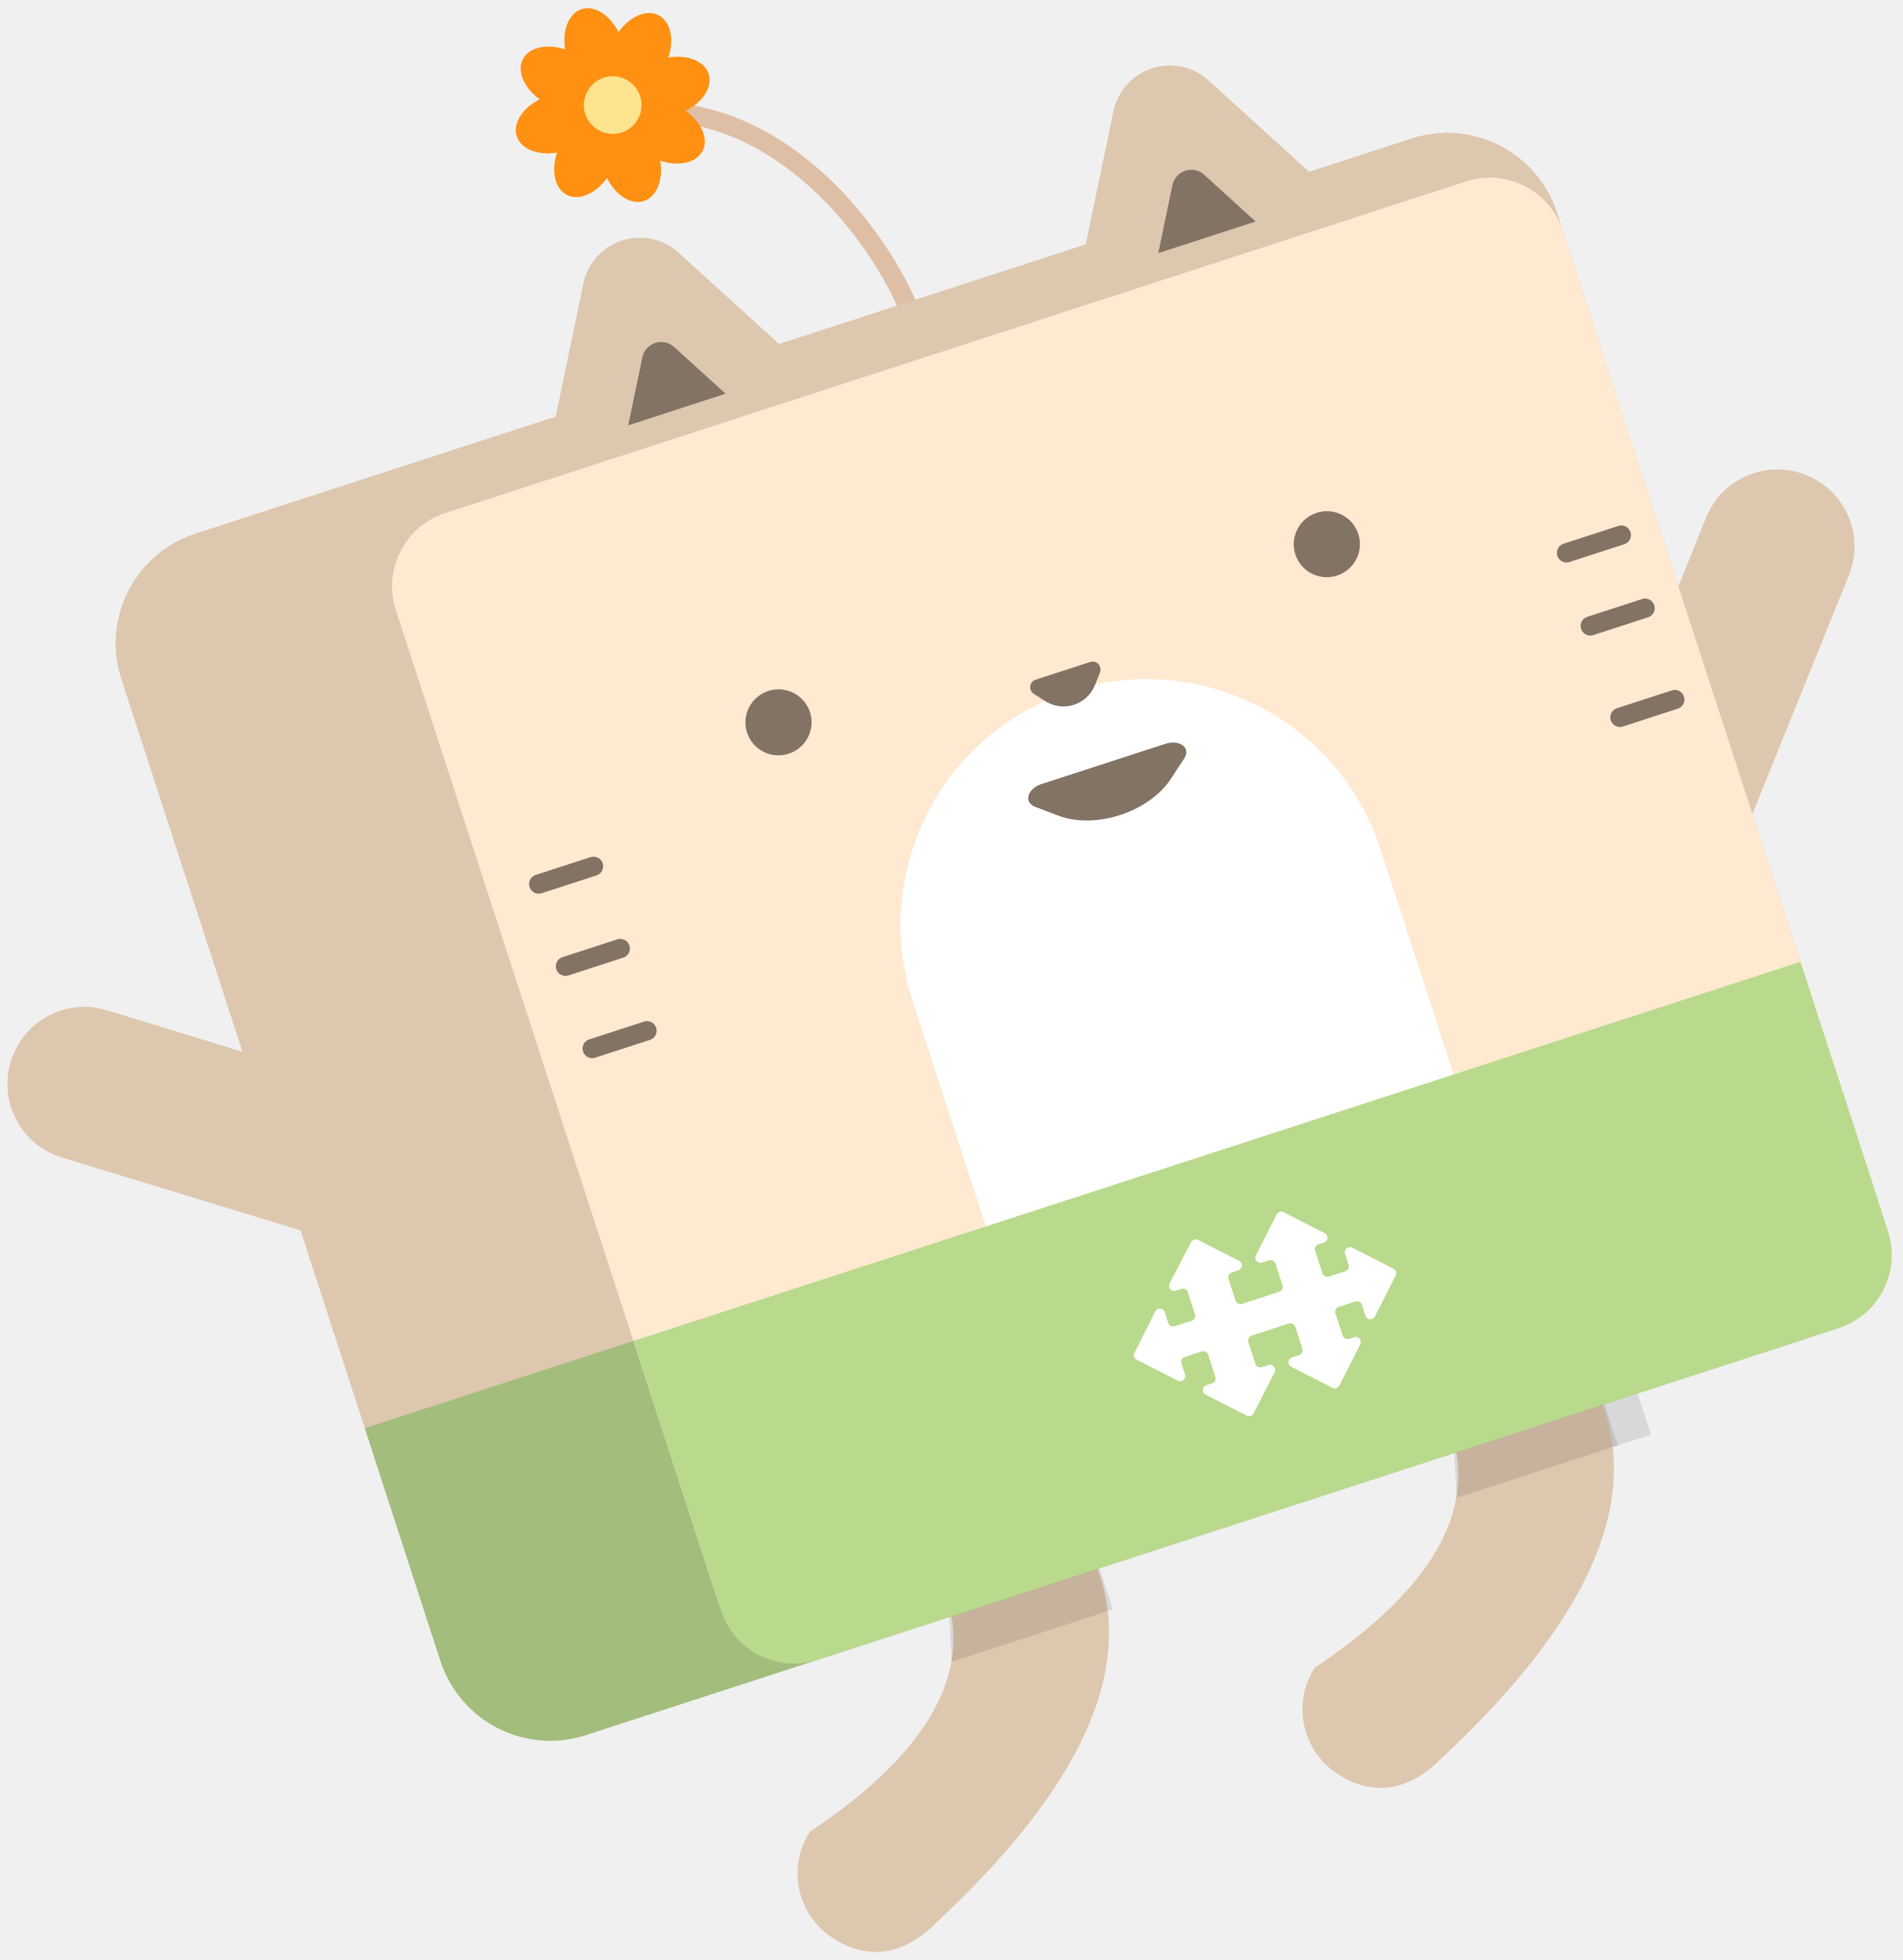
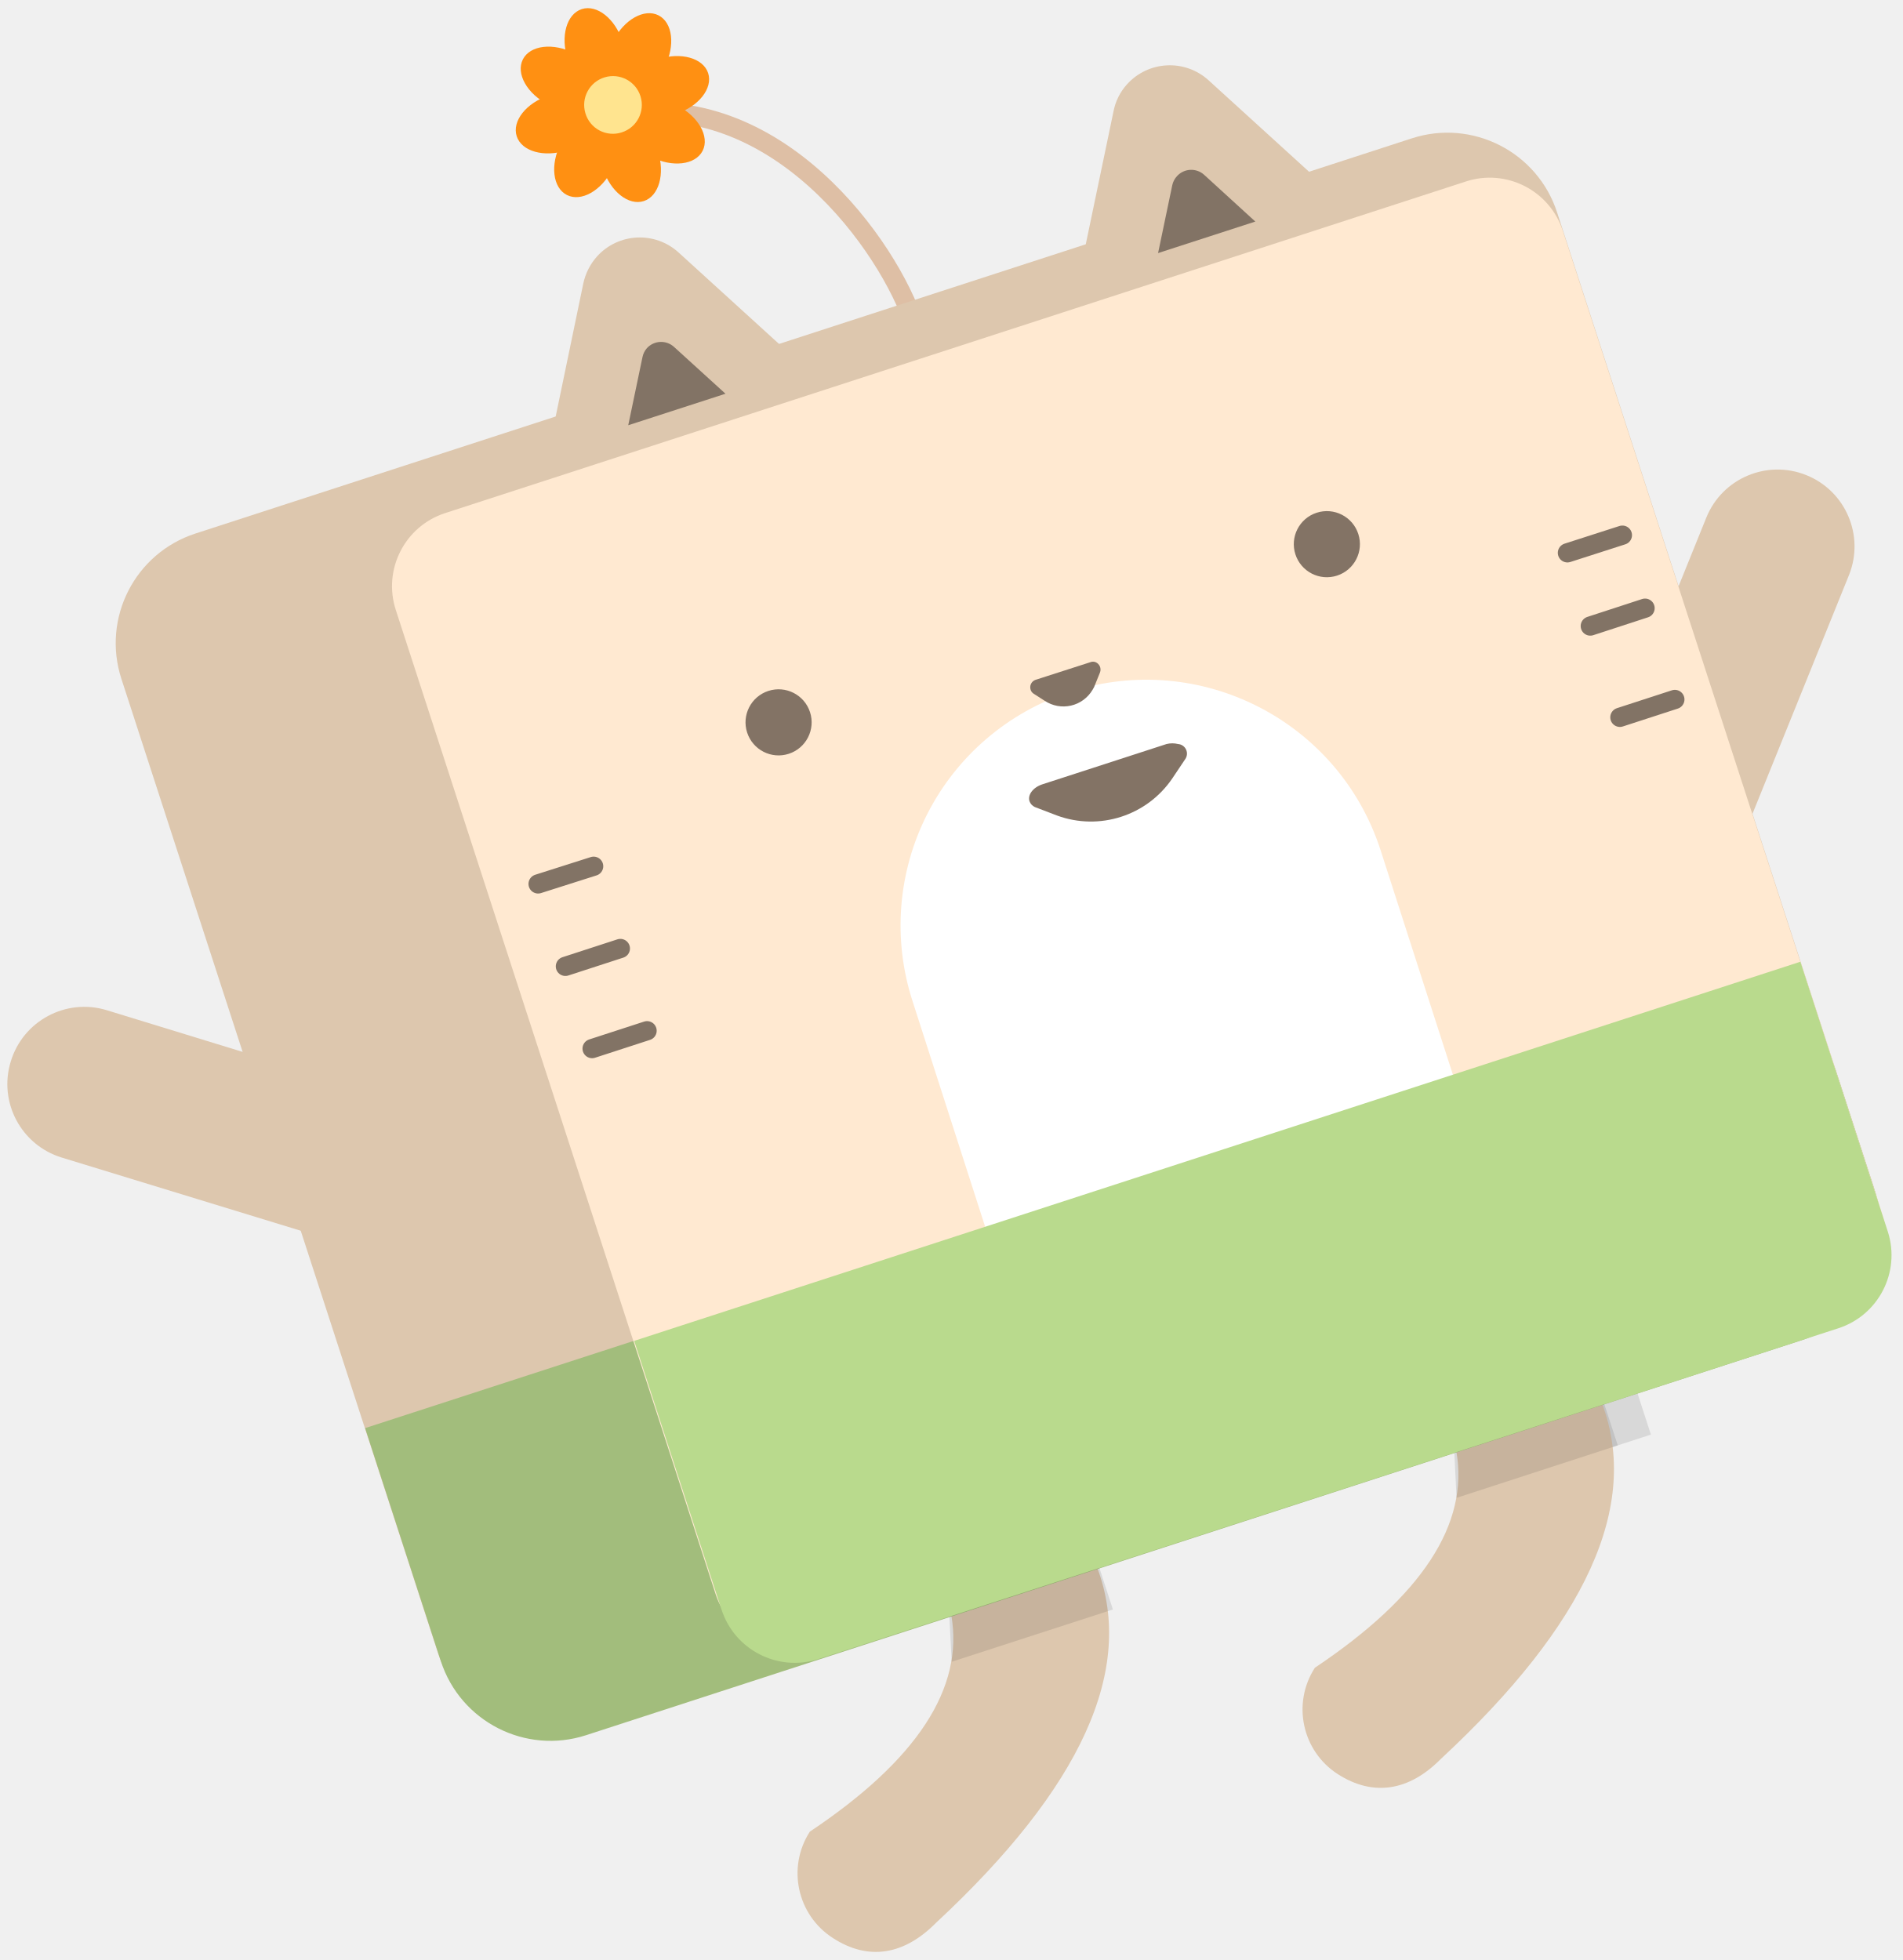
<svg xmlns="http://www.w3.org/2000/svg" width="99" height="102" viewBox="0 0 99 102">
-   <g fill="none" fill-rule="evenodd" transform="scale(-1 1) rotate(18 20.725 -273.828)">
-     <rect width="8.01" height="3" x="27" y="87.555" fill="#000" fill-opacity=".1" />
-     <path stroke="#DEBFA5" d="M56.875,8.633 C48.597,9.797 45.588,19.463 45.588,23.801" />
-     <path fill="#DDC7AE" fill-rule="nonzero" d="M65.63,106.823 C63.417,106.823 62.025,105.533 61.55,103.242 C59.04,93.212 60.047,86.522 64.573,83.174 C71.363,78.151 73.527,85.154 69.596,89.377 C66.976,92.192 66.989,96.676 69.635,102.831 C69.635,105.036 67.842,106.823 65.63,106.823 Z" transform="rotate(-51 65.878 94.126)" />
-     <path fill="#DDC7AE" fill-rule="nonzero" d="M38.006,106.823 C35.793,106.823 34.401,105.533 33.926,103.242 C31.416,93.212 32.423,86.522 36.95,83.174 C43.739,78.151 45.903,85.154 41.973,89.377 C39.352,92.192 39.365,96.676 42.011,102.831 C42.011,105.036 40.218,106.823 38.006,106.823 Z" transform="rotate(-51 38.254 94.126)" />
-     <path fill="#DDC7AE" fill-rule="nonzero" d="M9.907,62.116 C7.695,62.116 5.902,60.33 5.902,58.124 L5.902,43.37 L13.912,43.37 L13.912,58.124 C13.912,60.33 12.12,62.116 9.907,62.116 Z" transform="rotate(140 9.907 52.743)" />
-     <rect width="78.545" height="65.309" x="12" y="22.555" fill="#DDC7AE" rx="6" />
-     <path fill="#A2BD7C" d="M18,69.555 L90.545,69.555 L90.545,82.301 L90.545,82.301 C90.545,85.615 87.859,88.301 84.545,88.301 L18,88.301 L18,88.301 C14.686,88.301 12,85.615 12,82.301 L12,75.555 L12,75.555 C12,72.241 14.686,69.555 18,69.555 Z" />
-     <rect width="63.852" height="61.845" x="12" y="25.555" fill="#FFE9D1" rx="4" />
-     <path fill="#FFF" d="M43.77,44.426 L43.77,44.426 L43.77,44.426 C50.837,44.426 56.565,50.155 56.565,57.221 L56.565,70.283 L30.975,70.283 L30.975,57.221 L30.975,57.221 C30.975,50.155 36.703,44.426 43.77,44.426 Z" />
-     <path fill="#837365" fill-rule="nonzero" d="M45.627,43.969 L45.202,44.484 C44.566,45.281 43.423,45.379 42.657,44.717 C42.575,44.643 42.504,44.57 42.433,44.484 L42.009,43.969 C41.868,43.798 41.891,43.54 42.056,43.393 C42.127,43.332 42.221,43.295 42.316,43.295 L45.32,43.295 C45.544,43.295 45.721,43.479 45.721,43.712 C45.721,43.798 45.686,43.896 45.627,43.969 Z" />
-     <ellipse cx="28.722" cy="41.272" fill="#837365" fill-rule="nonzero" rx="1.722" ry="1.717" />
-     <ellipse cx="58.722" cy="41.272" fill="#837365" fill-rule="nonzero" rx="1.722" ry="1.717" />
-     <path fill="#837365" fill-rule="nonzero" d="M47.391,49.57 L46.432,50.344 C44.993,51.543 42.408,51.691 40.676,50.695 C40.489,50.584 40.329,50.473 40.169,50.344 L39.21,49.57 C38.89,49.311 38.943,48.924 39.317,48.703 C39.476,48.611 39.69,48.555 39.903,48.555 L46.698,48.555 C47.204,48.555 47.604,48.832 47.604,49.182 C47.604,49.311 47.524,49.459 47.391,49.57 Z" />
-     <path stroke="#827365" stroke-linecap="round" stroke-linejoin="round" d="M14 49.555L17 49.555M70.189 49.921L73.189 49.921M14 45.555L17 45.555M70.189 45.421L73.189 45.421M14 54.555L17 54.555M70.189 54.421L73.189 54.421" />
-     <g transform="translate(51 14.555)">
-       <path fill="#DDC7AE" d="M10.324,1.866 L14.744,9.6 L0.695,9.6 L5.115,1.866 L5.115,1.866 C5.937,0.427 7.769,-0.073 9.208,0.749 C9.673,1.015 10.059,1.4 10.324,1.866 Z" />
-       <path fill="#827365" d="M8.588,6.46 L10.382,9.6 L5.057,9.6 L6.851,6.46 L6.851,6.46 C7.125,5.98 7.736,5.814 8.216,6.088 C8.371,6.176 8.499,6.305 8.588,6.46 Z" />
-     </g>
-     <g transform="translate(22 14.555)">
-       <path fill="#DDC7AE" d="M10.324,1.866 L14.744,9.6 L0.695,9.6 L5.115,1.866 L5.115,1.866 C5.937,0.427 7.769,-0.073 9.208,0.749 C9.673,1.015 10.059,1.4 10.324,1.866 Z" />
-       <path fill="#827365" d="M8.588,6.46 L10.382,9.6 L5.057,9.6 L6.851,6.46 L6.851,6.46 C7.125,5.98 7.736,5.814 8.216,6.088 C8.371,6.176 8.499,6.305 8.588,6.46 Z" />
-     </g>
-     <polygon fill="#000" fill-opacity=".1" points="56.44 87.555 64.45 87.555 65.26 90.555 56.44 90.555" />
-     <polygon fill="#000" fill-opacity=".1" points="28.816 87.555 36.826 87.555 37.636 90.555 28.816 90.555" />
-     <path fill="#DDC7AE" fill-rule="nonzero" d="M94.487,60.457 C92.274,60.457 90.482,58.67 90.482,56.465 L90.482,41.711 L98.492,41.711 L98.492,56.465 C98.492,58.67 96.699,60.457 94.487,60.457 Z" transform="rotate(-125 94.487 51.084)" />
-     <g transform="translate(48.5 .555)">
-       <g fill="#FF9012">
-         <g transform="translate(3.25 2.25)">
-           <ellipse cx="8.25" cy="5.25" rx="1.5" ry="2.25" transform="rotate(90 8.25 5.25)" />
-           <ellipse cx="5.25" cy="2.25" rx="1.5" ry="2.25" />
-           <ellipse cx="2.25" cy="5.25" rx="1.5" ry="2.25" transform="rotate(-90 2.25 5.25)" />
-           <ellipse cx="5.25" cy="8.25" rx="1.5" ry="2.25" transform="rotate(-180 5.25 8.25)" />
-         </g>
-         <g transform="rotate(45 4.159 10.298)">
-           <ellipse cx="8.25" cy="5.25" rx="1.5" ry="2.25" transform="rotate(90 8.25 5.25)" />
-           <ellipse cx="5.25" cy="2.25" rx="1.5" ry="2.25" />
-           <ellipse cx="2.25" cy="5.25" rx="1.5" ry="2.25" transform="rotate(-90 2.25 5.25)" />
-           <ellipse cx="5.25" cy="8.25" rx="1.5" ry="2.25" transform="rotate(-180 5.25 8.25)" />
-         </g>
-       </g>
-       <path fill="#FFE48F" d="M8.5,9 C7.673,9 7,8.327 7,7.5 C7,6.673 7.673,6 8.5,6 C9.327,6 10,6.673 10,7.5 C10,8.327 9.327,9 8.5,9" />
-     </g>
-     <path fill="#B9DA8D" d="M12,69.555 L75.852,69.555 L75.852,84.301 L75.852,84.301 C75.852,86.51 74.061,88.301 71.852,88.301 L16,88.301 L16,88.301 C13.791,88.301 12,86.51 12,84.301 L12,69.555 Z" />
-     <path fill="#FFF" fill-rule="nonzero" d="M51.251,78.569 L49.547,80.273 C49.471,80.35 49.356,80.374 49.256,80.332 C49.156,80.291 49.091,80.192 49.092,80.084 L49.092,79.477 C49.092,79.331 48.974,79.212 48.827,79.212 L47.893,79.212 C47.747,79.212 47.628,79.331 47.628,79.477 L47.628,80.695 C47.628,80.841 47.747,80.96 47.893,80.96 L48.206,80.96 C48.314,80.959 48.412,81.024 48.454,81.123 C48.495,81.223 48.472,81.338 48.395,81.414 L46.691,83.119 C46.588,83.214 46.429,83.214 46.327,83.119 L44.623,81.414 C44.546,81.338 44.523,81.223 44.564,81.123 C44.606,81.024 44.704,80.959 44.812,80.96 L45.175,80.96 C45.322,80.96 45.441,80.841 45.441,80.695 L45.441,79.496 C45.441,79.349 45.322,79.23 45.175,79.23 L43.133,79.23 C42.987,79.23 42.868,79.349 42.868,79.496 L42.868,80.695 C42.868,80.841 42.987,80.96 43.133,80.96 L43.518,80.96 C43.626,80.959 43.724,81.024 43.766,81.123 C43.808,81.223 43.784,81.338 43.707,81.414 L42.003,83.119 C41.901,83.214 41.742,83.214 41.64,83.119 L39.935,81.414 C39.858,81.338 39.835,81.223 39.877,81.123 C39.918,81.024 40.016,80.959 40.124,80.96 L40.401,80.96 C40.547,80.96 40.666,80.841 40.666,80.695 L40.666,79.477 C40.666,79.331 40.547,79.212 40.401,79.212 L39.481,79.212 C39.335,79.212 39.216,79.331 39.216,79.477 L39.216,80.077 C39.217,80.185 39.152,80.283 39.053,80.325 C38.953,80.366 38.838,80.343 38.762,80.266 L37.072,78.569 C36.976,78.467 36.976,78.308 37.072,78.206 L38.776,76.501 C38.852,76.424 38.967,76.401 39.067,76.443 C39.167,76.484 39.232,76.582 39.23,76.69 L39.23,77.29 C39.23,77.436 39.349,77.555 39.496,77.555 L40.401,77.555 C40.547,77.555 40.666,77.436 40.666,77.29 L40.666,76.055 C40.666,75.908 40.547,75.789 40.401,75.789 L40.099,75.789 C39.991,75.79 39.893,75.726 39.851,75.626 C39.81,75.526 39.833,75.411 39.91,75.335 L41.614,73.631 C41.716,73.535 41.875,73.535 41.978,73.631 L43.671,75.331 C43.748,75.407 43.771,75.522 43.73,75.622 C43.688,75.722 43.59,75.787 43.482,75.786 L43.097,75.786 C42.95,75.786 42.831,75.904 42.831,76.051 L42.831,77.243 C42.831,77.389 42.95,77.508 43.097,77.508 L45.139,77.508 C45.285,77.508 45.404,77.389 45.404,77.243 L45.404,76.051 C45.404,75.904 45.285,75.786 45.139,75.786 L44.776,75.786 C44.667,75.787 44.569,75.722 44.528,75.622 C44.486,75.522 44.51,75.407 44.587,75.331 L46.291,73.627 C46.393,73.531 46.552,73.531 46.654,73.627 L48.395,75.331 C48.472,75.407 48.495,75.522 48.454,75.622 C48.412,75.722 48.314,75.787 48.206,75.786 L47.893,75.786 C47.747,75.786 47.628,75.904 47.628,76.051 L47.628,77.268 C47.628,77.415 47.747,77.533 47.893,77.533 L48.827,77.533 C48.974,77.533 49.092,77.415 49.092,77.268 L49.092,76.672 C49.091,76.564 49.156,76.466 49.256,76.425 C49.356,76.383 49.471,76.406 49.547,76.483 L51.251,78.206 C51.347,78.308 51.347,78.467 51.251,78.569 L51.251,78.569 Z" />
-   </g>
+   <defs>
+     <style>.cls-1{fill-opacity:0.1;}.cls-2,.cls-8{fill:none;}.cls-2{stroke:#debfa5;}.cls-3{fill:#ddc7ae;}.cls-4{fill:#a2bd7c;}.cls-5{fill:#ffe9d1;}.cls-6{fill:#fff;}.cls-7{fill:#837365;}.cls-8{stroke:#827365;stroke-linecap:round;stroke-linejoin:round;}.cls-9{fill:#827365;}.cls-10{fill:#ff9012;}.cls-11{fill:#ffe48f;}.cls-12{fill:#b9da8d;}</style>
+   </defs>
+   <rect class="cls-1" x="77.63" y="72.97" width="8.01" height="3" transform="translate(-19.02 28.87) rotate(-18)" />
+   <path class="cls-2" d="M32.18,6c8.23-1.45,14.08,6.81,15.42,10.94" />
+   <path class="cls-3" d="M43.33,100.85c1.85,1.21,3.72.89,5.37-.78Q60.06,89.51,57.1,81.6c-3-7.91-8.59-3.22-7.6,2.46q1,5.68-7.36,11.26A4,4,0,0,0,43.33,100.85Z" />
+   <path class="cls-3" d="M69.6,92.32c1.86,1.2,3.73.88,5.37-.78Q86.33,81,83.37,73.06c-3-7.91-8.59-3.22-7.59,2.47q1,5.67-7.36,11.26A4,4,0,0,0,69.6,92.32Z" />
+   <path class="cls-3" d="M94,24.73a4,4,0,0,0-5.21,2.2L83.26,40.61l7.42,3,5.53-13.68A4,4,0,0,0,94,24.73Z" />
+   <rect class="cls-3" x="12.63" y="15.89" width="78.55" height="65.31" rx="6" ry="6" transform="translate(-12.46 18.41) rotate(-18)" />
+   <path class="cls-4" d="M88,51.91,19,74.32l3.94,12.13h0a6,6,0,0,0,7.56,3.85L93.77,69.74h0a6,6,0,0,0,3.85-7.57l-2.08-6.41h0A6,6,0,0,0,88,51.91Z" />
+   <rect class="cls-5" x="27.35" y="16.56" width="63.85" height="61.85" rx="4" ry="4" transform="translate(-11.77 20.64) rotate(-18)" />
+   <path class="cls-6" d="M55.7,36h0a12.78,12.78,0,0,0-8.21,16.12l4,12.43,24.34-7.91-4-12.42h0A12.81,12.81,0,0,0,55.7,36Z" />
+   <path class="cls-7" d="M53.8,36.11l.56.36a1.76,1.76,0,0,0,2.49-.57,1.3,1.3,0,0,0,.14-.29l.25-.62a.42.42,0,0,0-.23-.53.36.36,0,0,0-.27,0l-2.86.92a.41.41,0,0,0-.25.52A.37.37,0,0,0,53.8,36.11Z" />
+   <ellipse class="cls-7" cx="69.04" cy="28.32" rx="1.72" ry="1.72" transform="translate(-5.37 22.72) rotate(-18)" />
+   <ellipse class="cls-7" cx="40.51" cy="37.59" rx="1.72" ry="1.72" transform="translate(-9.63 14.36) rotate(-18)" />
+   <path class="cls-7" d="M53.85,42l1.15.44a5.12,5.12,0,0,0,6-1.93l.67-1a.5.5,0,0,0-.37-.79,1.24,1.24,0,0,0-.6,0l-6.47,2.1c-.48.16-.77.55-.66.88A.53.53,0,0,0,53.85,42Z" />
+   <path class="cls-8" d="M85.6,31.65l-2.85.93M32.28,49.36l-2.86.93m55-22.44-2.86.92M30.89,45.08,28,46M87.15,36.4l-2.86.93M33.67,53.64l-2.86.93" />
+   <path class="cls-3" d="M30.35,14.76l-1.81,8.72L41.9,19.14l-6.59-6h0a3,3,0,0,0-4.24.2A3.07,3.07,0,0,0,30.35,14.76Z" />
+   <path class="cls-9" d="M33.43,18.59l-.74,3.54,5.06-1.64-2.67-2.43h0a1,1,0,0,0-1.42.06A1,1,0,0,0,33.43,18.59Z" />
+   <path class="cls-3" d="M57.94,5.8l-1.82,8.72,13.36-4.34-6.59-6h0a3,3,0,0,0-4.24.2A2.91,2.91,0,0,0,57.94,5.8Z" />
+   <path class="cls-9" d="M61,9.63l-.74,3.54,5.06-1.64L62.66,9.1h0a1,1,0,0,0-1.41.06A1,1,0,0,0,61,9.63Z" />
+   <polygon class="cls-1" points="56.98 80.9 49.36 83.38 49.52 86.48 57.91 83.76 56.98 80.9" />
+   <polygon class="cls-1" points="83.25 72.37 75.64 74.84 75.79 77.95 84.18 75.22 83.25 72.37" />
+   <path class="cls-3" d="M.56,55.24a4,4,0,0,0,2.65,5l14.11,4.32,2.34-7.66L5.55,52.57A4,4,0,0,0,.56,55.24Z" />
+   <ellipse class="cls-10" cx="29.03" cy="6.4" rx="2.25" ry="1.5" transform="translate(-0.56 9.28) rotate(-18)" />
+   <ellipse class="cls-10" cx="30.96" cy="2.62" rx="1.5" ry="2.25" transform="translate(0.71 9.69) rotate(-18)" />
+   <ellipse class="cls-10" cx="34.74" cy="4.54" rx="2.25" ry="1.5" transform="matrix(0.95, -0.31, 0.31, 0.95, 0.3, 10.96)" />
+   <ellipse class="cls-10" cx="32.81" cy="8.32" rx="1.5" ry="2.25" transform="translate(-0.97 10.55) rotate(-18)" />
+   <ellipse class="cls-10" cx="30.52" cy="8.14" rx="2.25" ry="1.5" transform="translate(9.41 31.64) rotate(-63)" />
+   <ellipse class="cls-10" cx="29.21" cy="4.11" rx="1.5" ry="2.25" transform="translate(12.29 28.27) rotate(-63)" />
+   <ellipse class="cls-10" cx="33.24" cy="2.8" rx="2.25" ry="1.5" transform="translate(15.66 31.15) rotate(-63)" />
+   <ellipse class="cls-10" cx="34.56" cy="6.83" rx="1.5" ry="2.25" transform="translate(12.78 34.52) rotate(-63)" />
+   <path class="cls-11" d="M32.35,6.89a1.5,1.5,0,1,0-1.89-1,1.49,1.49,0,0,0,1.89,1" />
+   <path class="cls-12" d="M93.68,50.05,33,69.78l4.55,14h0a4,4,0,0,0,5,2.57L95.67,69.12h0a4,4,0,0,0,2.57-5Z" />
</svg>
